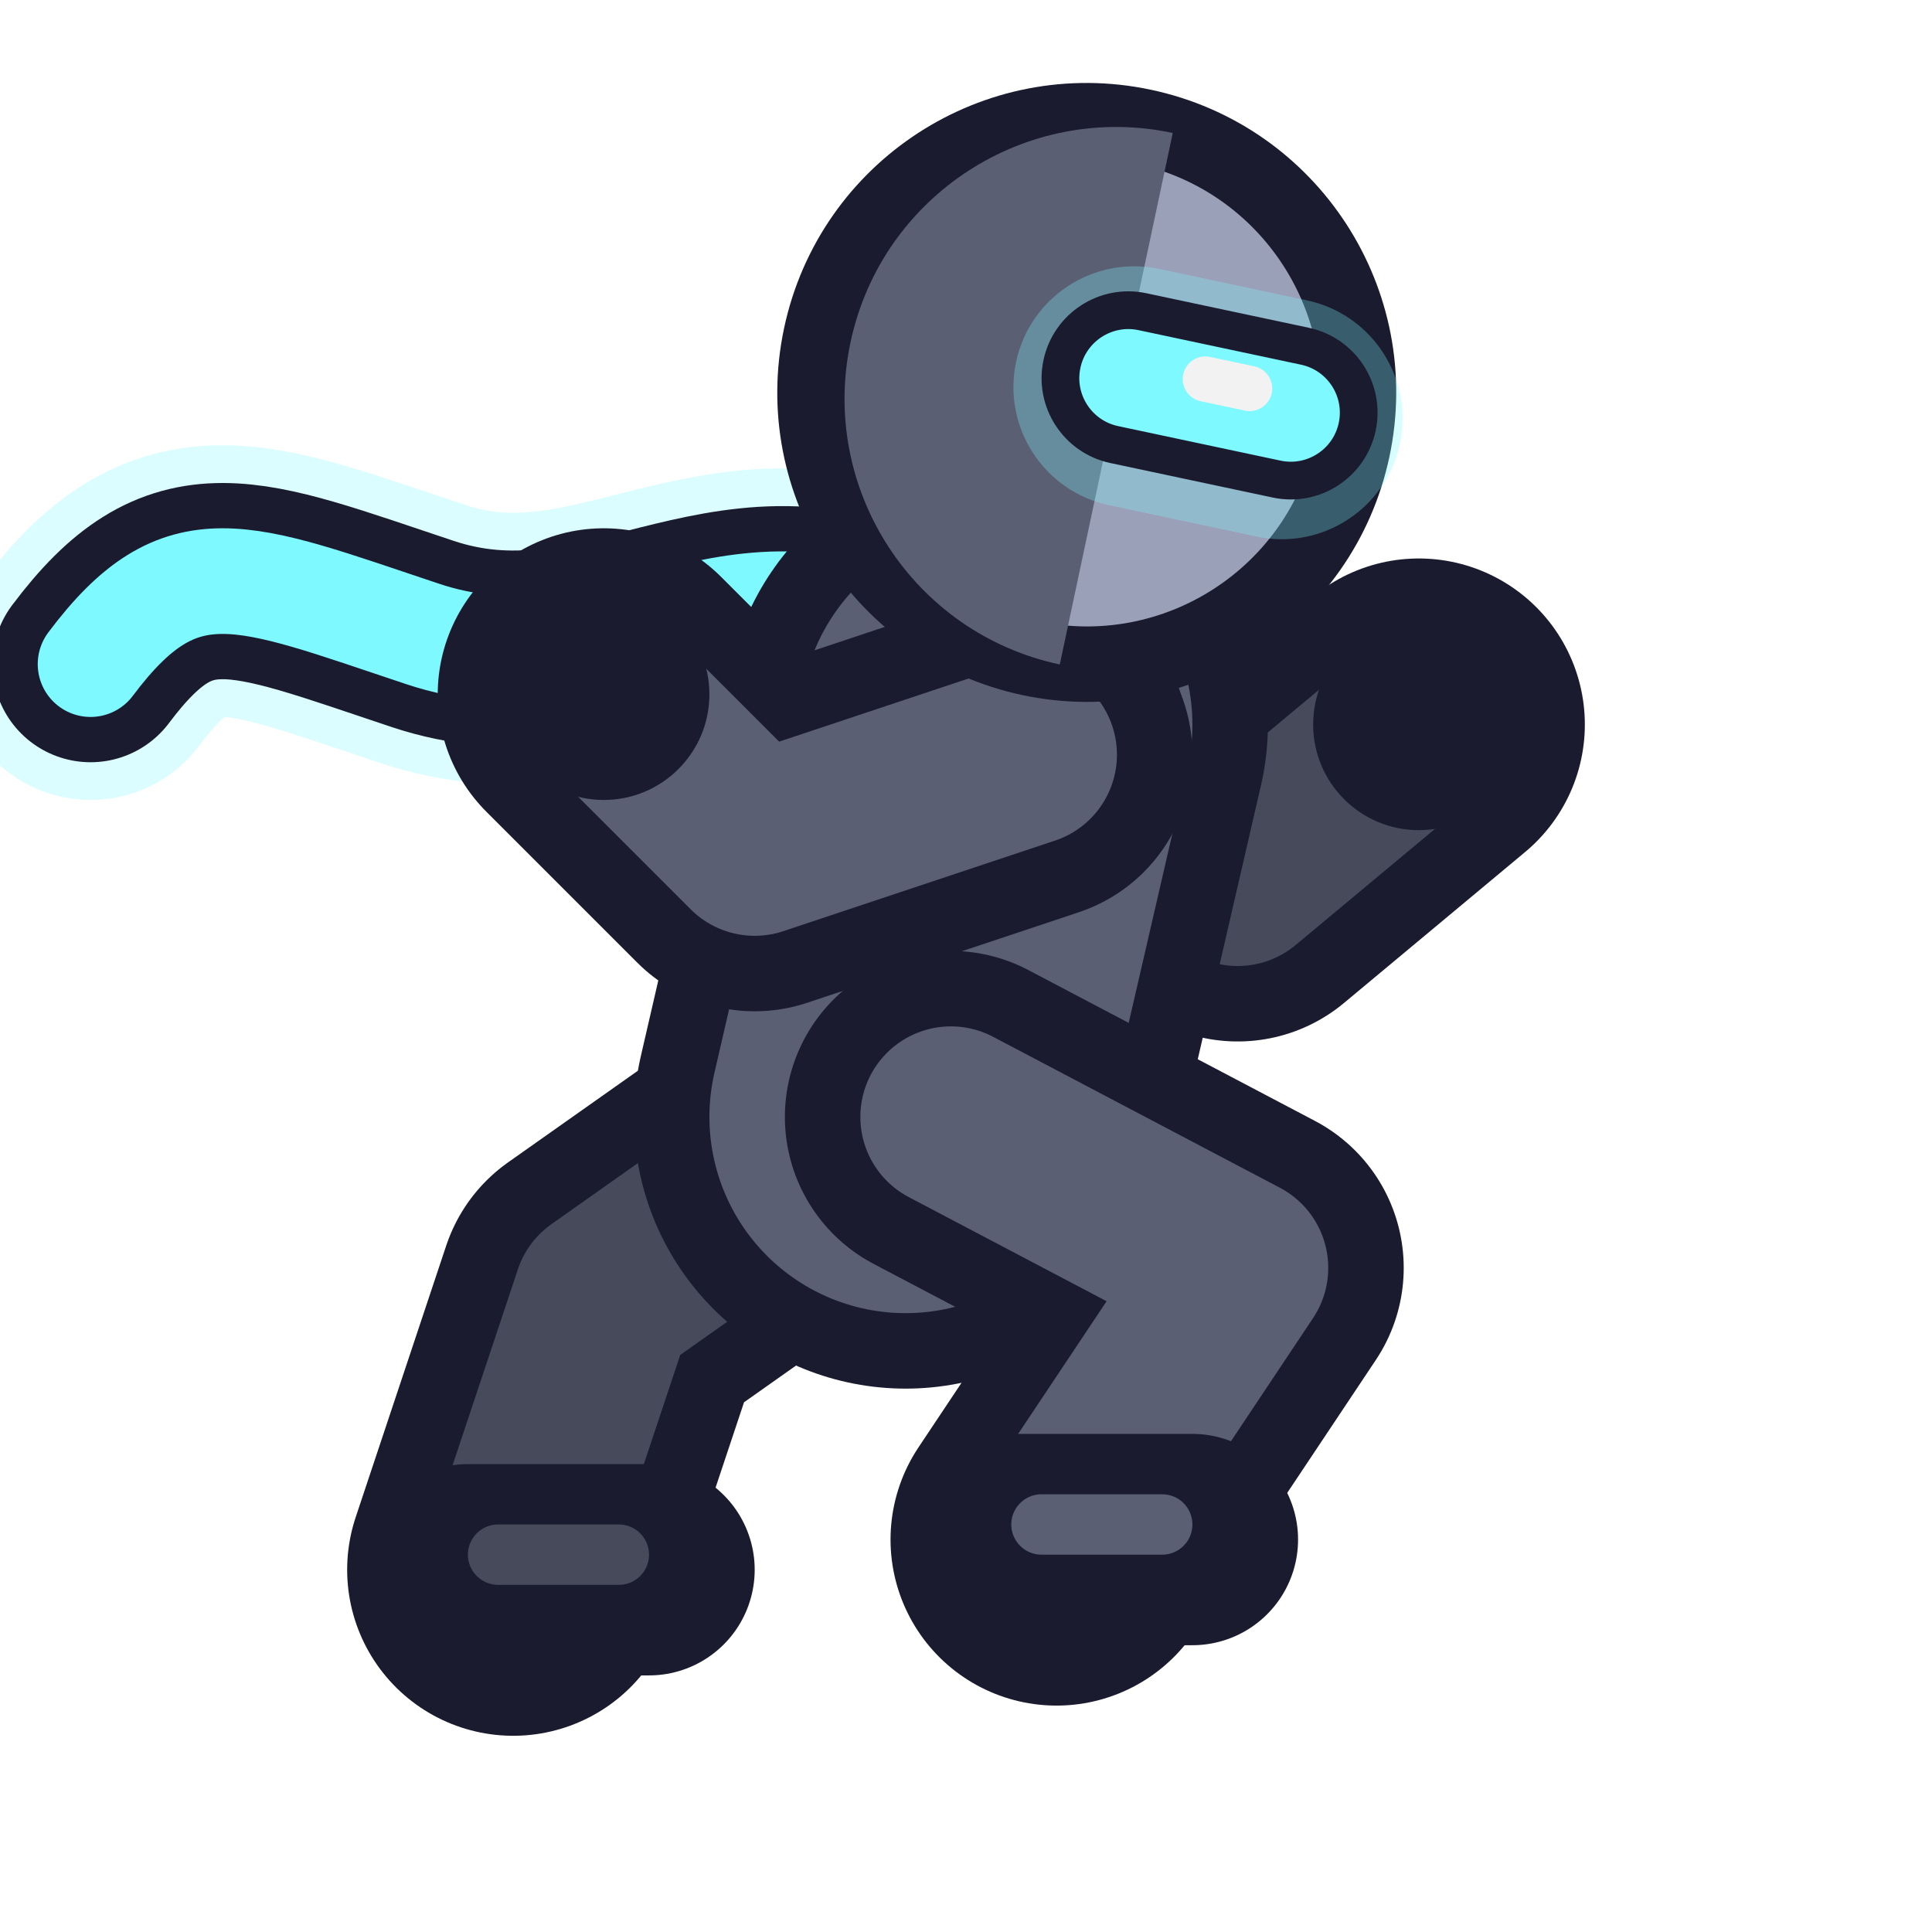
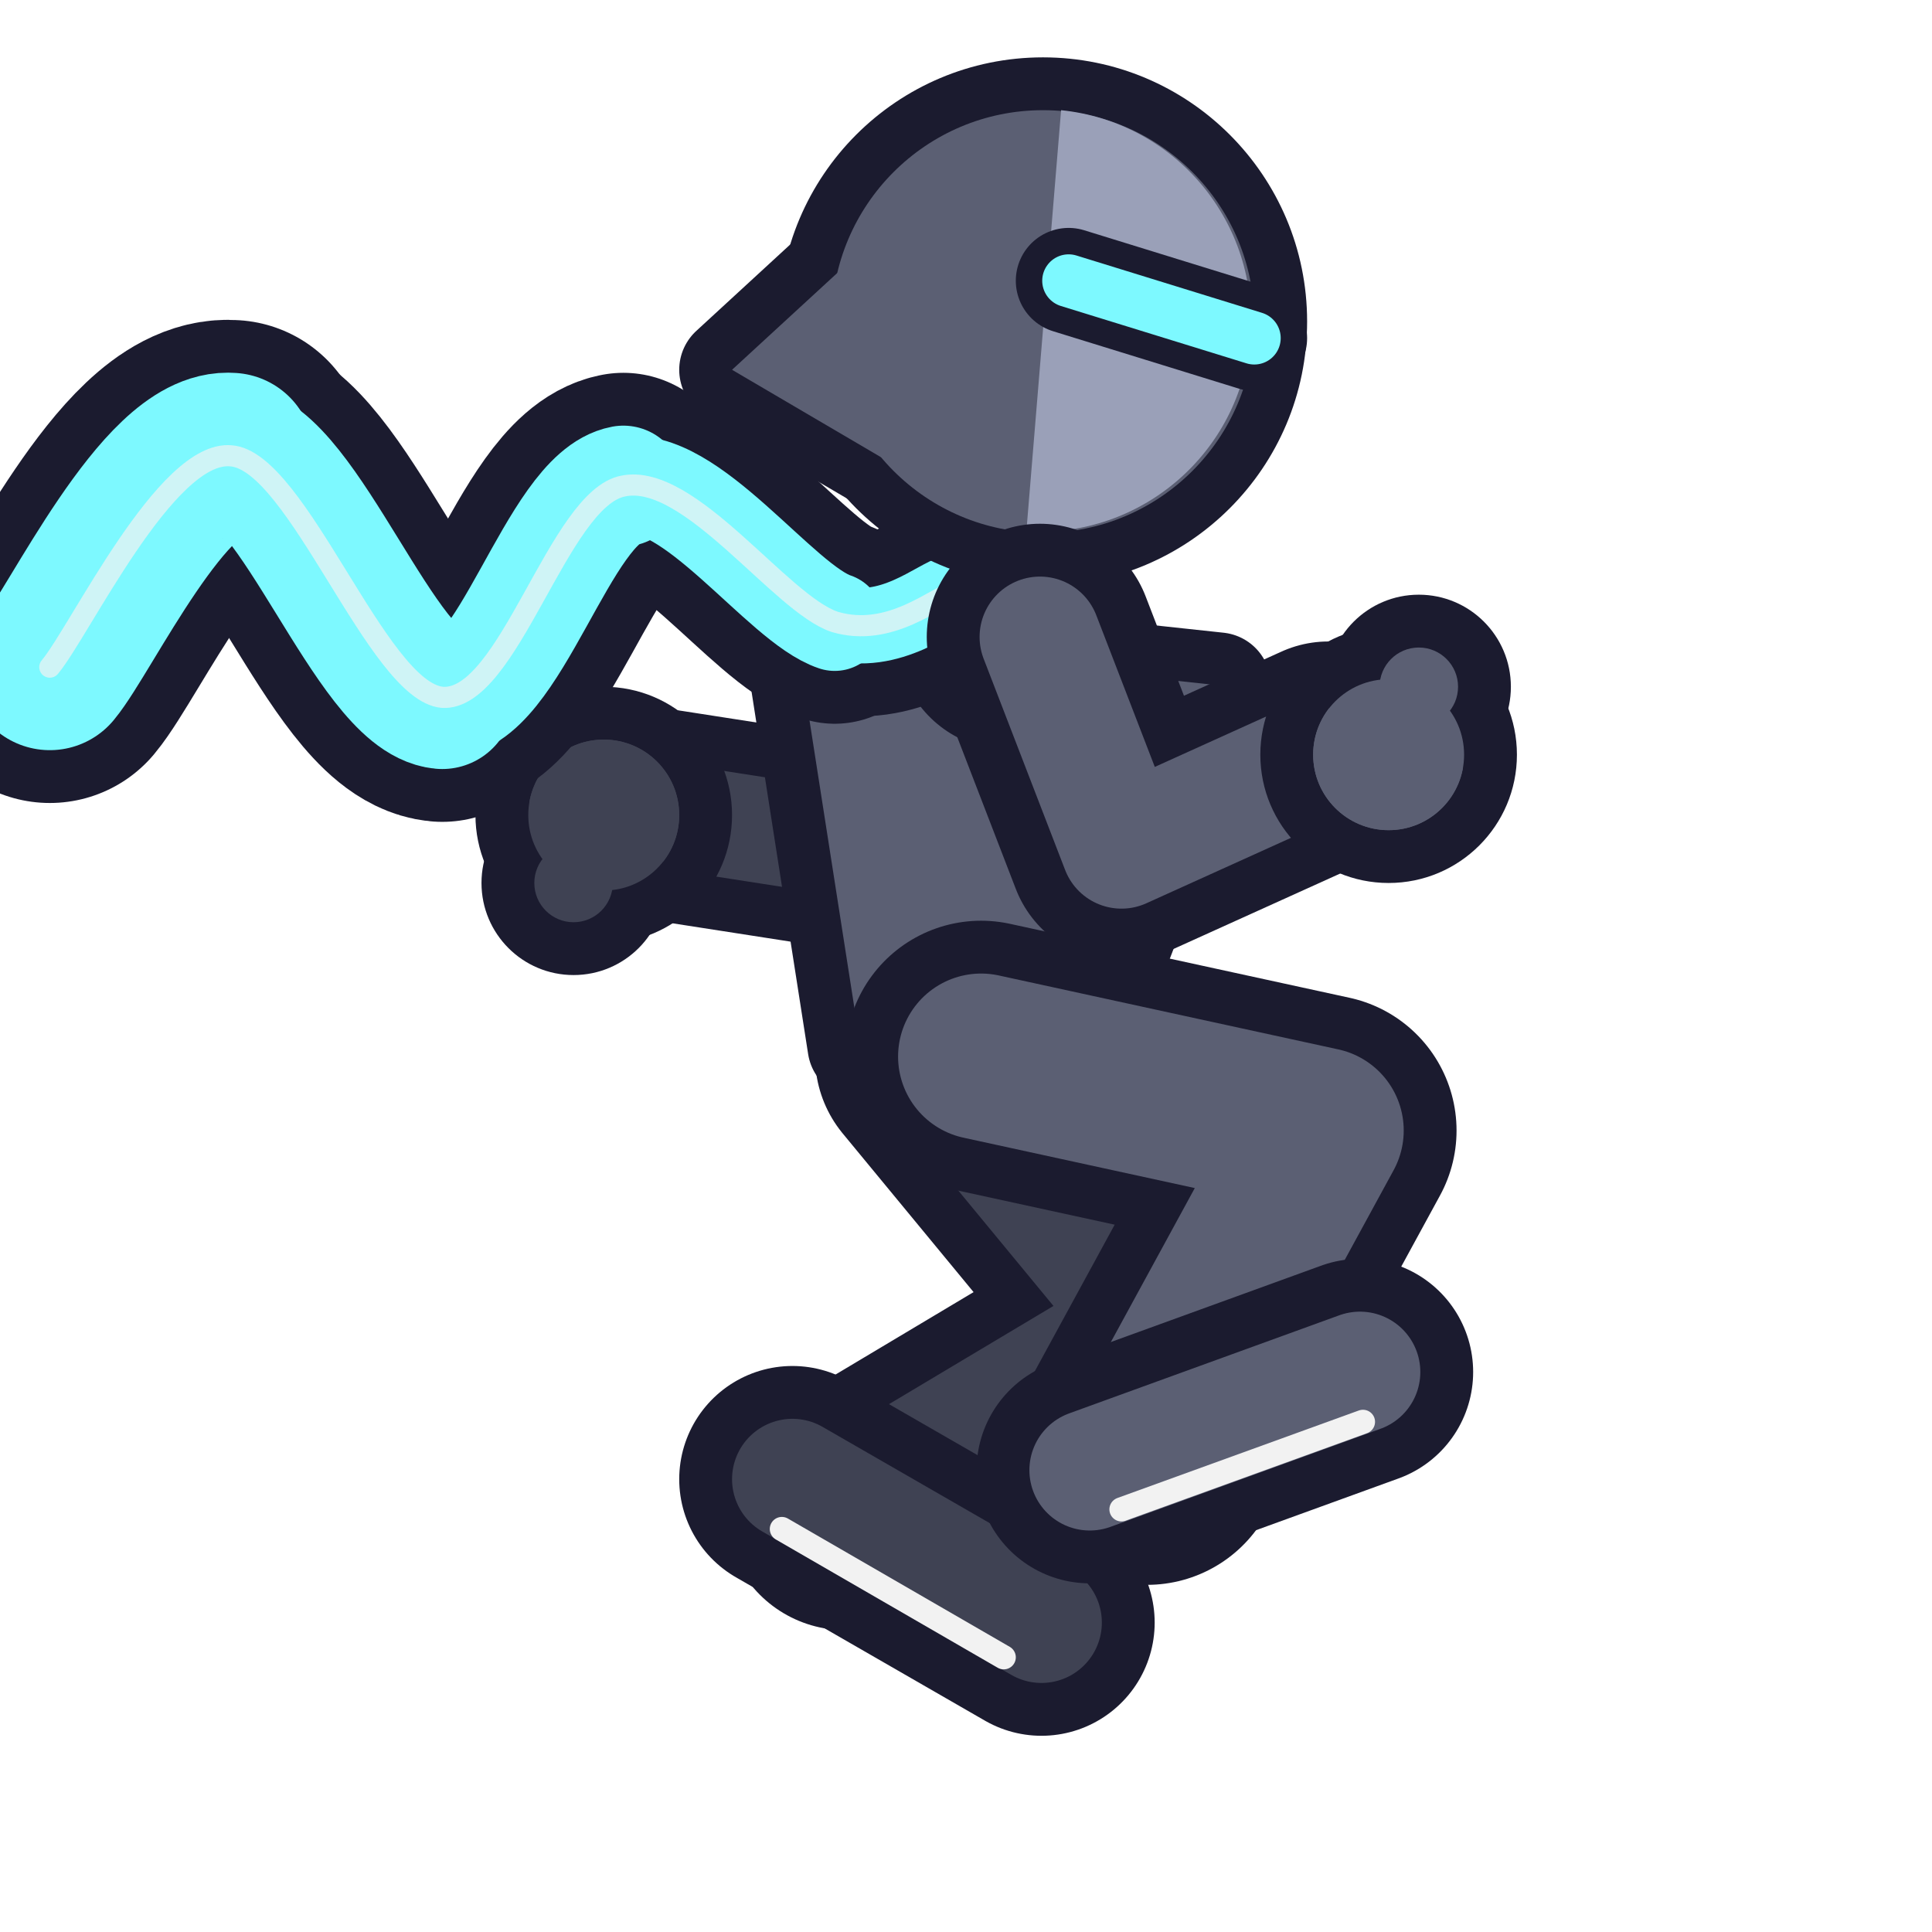
- <svg xmlns="http://www.w3.org/2000/svg" width="128" height="128" viewBox="0 0 128 128">
-   <g fill="none" stroke-linecap="round" stroke-linejoin="round">
-     <path d="M60 42 C 48 36, 40 46, 28 42 S 12 36, 6 44" stroke="#7df9ff" stroke-width="18" opacity="0.28" />
-     <path d="M60 42 C 48 36, 40 46, 28 42 S 12 36, 6 44" stroke="#1b1b2f" stroke-width="13" />
-     <path d="M60 42 C 48 36, 40 46, 28 42 S 12 36, 6 44" stroke="#7df9ff" stroke-width="7" />
-     <polyline points="64,50 82,58 94,48" stroke="#1b1b2f" stroke-width="22" />
-     <polyline points="64,50 82,58 94,48" stroke="#474a5b" stroke-width="12" />
-     <circle cx="94" cy="48" r="7" fill="#1b1b2f" />
-     <polyline points="57,74 40,86 34,104" stroke="#1b1b2f" stroke-width="22" />
-     <polyline points="57,74 40,86 34,104" stroke="#474a5b" stroke-width="12" />
-     <line x1="31" y1="104" x2="43" y2="104" stroke="#1b1b2f" stroke-width="14" />
-     <line x1="33" y1="103" x2="41" y2="103" stroke="#474a5b" stroke-width="4" />
-     <polyline points="66,48 60,74" stroke="#1b1b2f" stroke-width="36" />
-     <polyline points="66,48 60,74" stroke="#5b5f73" stroke-width="26" />
-     <circle cx="71" cy="48" r="6" fill="#7df9ff" stroke="#1b1b2f" stroke-width="3" />
-     <polyline points="63,74 82,84 70,102" stroke="#1b1b2f" stroke-width="22" />
-     <polyline points="63,74 82,84 70,102" stroke="#5b5f73" stroke-width="12" />
-     <line x1="67" y1="102" x2="79" y2="102" stroke="#1b1b2f" stroke-width="14" />
-     <line x1="69" y1="101" x2="77" y2="101" stroke="#5b5f73" stroke-width="4" />
-     <polyline points="68,50 50,56 40,46" stroke="#1b1b2f" stroke-width="22" />
-     <polyline points="68,50 50,56 40,46" stroke="#5b5f73" stroke-width="12" />
-     <circle cx="40" cy="46" r="7" fill="#1b1b2f" />
-     <g transform="rotate(12 72 26)">
-       <circle cx="72" cy="26" r="18" fill="#9aa0b8" stroke="#1b1b2f" stroke-width="5" />
-       <path d="M74 8 A 18 18 0 0 0 74 44 Z" fill="#5b5f73" />
-       <rect x="67" y="17" width="26" height="16" rx="8" fill="#7df9ff" opacity="0.3" />
-       <rect x="70" y="20" width="20" height="9" rx="4.5" fill="#7df9ff" stroke="#1b1b2f" stroke-width="2.5" />
-       <rect x="78" y="22" width="6" height="3" rx="1.5" fill="#f2f2f2" />
-     </g>
-   </g>
+ <svg xmlns="http://www.w3.org/2000/svg" viewBox="0 0 128 128" width="128" height="128" shape-rendering="geometricPrecision">
+   <polyline points="63.9,42.2 58.8,56.3 44,54" fill="none" stroke="#1b1b2f" stroke-width="14" stroke-linecap="round" stroke-linejoin="round" />
+   <polyline points="63.9,42.2 58.8,56.3 44,54" fill="none" stroke="#3f4253" stroke-width="7" stroke-linecap="round" stroke-linejoin="round" />
+   <circle cx="40" cy="54" r="8.5" fill="#1b1b2f" />
+   <circle cx="40" cy="54" r="5" fill="#3f4253" />
+   <circle cx="38" cy="58.5" r="6.1" fill="#1b1b2f" />
+   <circle cx="38" cy="58.5" r="2.6" fill="#3f4253" />
+   <circle cx="40" cy="54" r="5" fill="#3f4253" />
+   <polyline points="62,70 76.6,87.7 56,100" fill="none" stroke="#1b1b2f" stroke-width="16" stroke-linecap="round" stroke-linejoin="round" />
+   <polyline points="62,70 76.6,87.7 56,100" fill="none" stroke="#3f4253" stroke-width="9" stroke-linecap="round" stroke-linejoin="round" />
+   <polyline points="52.5,98 69,107.5" fill="none" stroke="#1b1b2f" stroke-width="15" stroke-linecap="round" stroke-linejoin="round" />
+   <polyline points="52.5,98 69,107.5" fill="none" stroke="#3f4253" stroke-width="8" stroke-linecap="round" stroke-linejoin="round" />
+   <polyline points="51.8,101.3 66.5,109.8" fill="none" stroke="#f2f2f2" stroke-width="1.6" stroke-linecap="round" />
+   <polygon points="52.8,42.4 57,69.3 71,70.7 80.7,45.4" fill="#5b5f73" stroke="#1b1b2f" stroke-width="7" stroke-linejoin="round" />
+   <polygon points="52.8,42.4 57,69.3 71,70.7 80.7,45.4" fill="#5b5f73" stroke="none" />
+   <polyline points="67.3,38.2 66.9,42.2" fill="none" stroke="#1b1b2f" stroke-width="15" stroke-linecap="round" stroke-linejoin="round" />
+   <polyline points="67.3,38.2 66.9,42.2" fill="none" stroke="#5b5f73" stroke-width="8" stroke-linecap="round" stroke-linejoin="round" />
+   <path d="M 63.3,39.2 C 62,39.5 59,42.3 55.3,41.2" fill="none" stroke="#1b1b2f" stroke-width="12" stroke-linecap="round" />
+   <path d="M 55.3,41.2 C 51.7,40 45.7,31.3 41.3,32.2" fill="none" stroke="#1b1b2f" stroke-width="13.5" stroke-linecap="round" />
+   <path d="M 41.3,32.2 C 37,33 33.7,46.5 29.3,46.2" fill="none" stroke="#1b1b2f" stroke-width="15" stroke-linecap="round" />
+   <path d="M 29.3,46.2 C 25,45.8 19.7,30.5 15.3,30.2" fill="none" stroke="#1b1b2f" stroke-width="16.5" stroke-linecap="round" />
+   <path d="M 15.3,30.2 C 11,29.8 5.3,41.8 3.3,44.2" fill="none" stroke="#1b1b2f" stroke-width="18" stroke-linecap="round" />
+   <path d="M 63.3,39.2 C 62,39.5 59,42.3 55.3,41.2" fill="none" stroke="#7df9ff" stroke-width="5" stroke-linecap="round" />
+   <path d="M 55.3,41.2 C 51.7,40 45.7,31.3 41.3,32.2" fill="none" stroke="#7df9ff" stroke-width="6.5" stroke-linecap="round" />
+   <path d="M 41.3,32.2 C 37,33 33.7,46.5 29.3,46.2" fill="none" stroke="#7df9ff" stroke-width="8" stroke-linecap="round" />
+   <path d="M 29.3,46.2 C 25,45.8 19.7,30.5 15.3,30.2" fill="none" stroke="#7df9ff" stroke-width="9.5" stroke-linecap="round" />
+   <path d="M 15.3,30.2 C 11,29.8 5.3,41.8 3.3,44.2" fill="none" stroke="#7df9ff" stroke-width="11" stroke-linecap="round" />
+   <path d="M 63.3,39.2 C 62,39.5 59,42.3 55.3,41.2 C 51.7,40 45.7,31.3 41.3,32.2 C 37,33 33.7,46.5 29.3,46.2 C 25,45.8 19.7,30.5 15.3,30.2 C 11,29.8 5.3,41.8 3.3,44.2" fill="none" stroke="#f2f2f2" stroke-width="1.4" stroke-linecap="round" stroke-linejoin="round" opacity="0.7" />
+   <polyline points="65,70 87.5,74.9 76,96" fill="none" stroke="#1b1b2f" stroke-width="18" stroke-linecap="round" stroke-linejoin="round" />
+   <polyline points="65,70 87.5,74.9 76,96" fill="none" stroke="#5b5f73" stroke-width="11" stroke-linecap="round" stroke-linejoin="round" />
+   <polyline points="72.2,97.4 90.1,90.9" fill="none" stroke="#1b1b2f" stroke-width="15" stroke-linecap="round" stroke-linejoin="round" />
+   <polyline points="72.2,97.4 90.1,90.9" fill="none" stroke="#5b5f73" stroke-width="8" stroke-linecap="round" stroke-linejoin="round" />
+   <polyline points="74.3,100 90.3,94.2" fill="none" stroke="#f2f2f2" stroke-width="1.6" stroke-linecap="round" />
+   <polygon points="66,8.4 48.5,24.5 65.2,34.3" fill="#5b5f73" stroke="#1b1b2f" stroke-width="7" stroke-linejoin="round" />
+   <circle cx="69.1" cy="21.3" r="17.5" fill="#1b1b2f" />
+   <polygon points="66,8.4 48.5,24.5 65.2,34.3" fill="#5b5f73" />
+   <circle cx="69.1" cy="21.3" r="14" fill="#5b5f73" />
+   <path d="M 70.3,7.3 A 14 14 0 0 1 68,35.2 Z" fill="#9aa0b8" />
+   <polyline points="70.8,18.6 83.1,22.4" fill="none" stroke="#1b1b2f" stroke-width="7" stroke-linecap="round" />
+   <polyline points="70.8,18.6 83.1,22.4" fill="none" stroke="#7df9ff" stroke-width="3.5" stroke-linecap="round" />
+   <polyline points="68.9,42.2 74.3,56.2 88,50" fill="none" stroke="#1b1b2f" stroke-width="15" stroke-linecap="round" stroke-linejoin="round" />
+   <polyline points="68.9,42.2 74.3,56.2 88,50" fill="none" stroke="#5b5f73" stroke-width="8" stroke-linecap="round" stroke-linejoin="round" />
+   <circle cx="92" cy="50" r="8.5" fill="#1b1b2f" />
+   <circle cx="92" cy="50" r="5" fill="#5b5f73" />
+   <circle cx="94" cy="45.5" r="6.1" fill="#1b1b2f" />
+   <circle cx="94" cy="45.5" r="2.6" fill="#5b5f73" />
+   <circle cx="92" cy="50" r="5" fill="#5b5f73" />
</svg>
